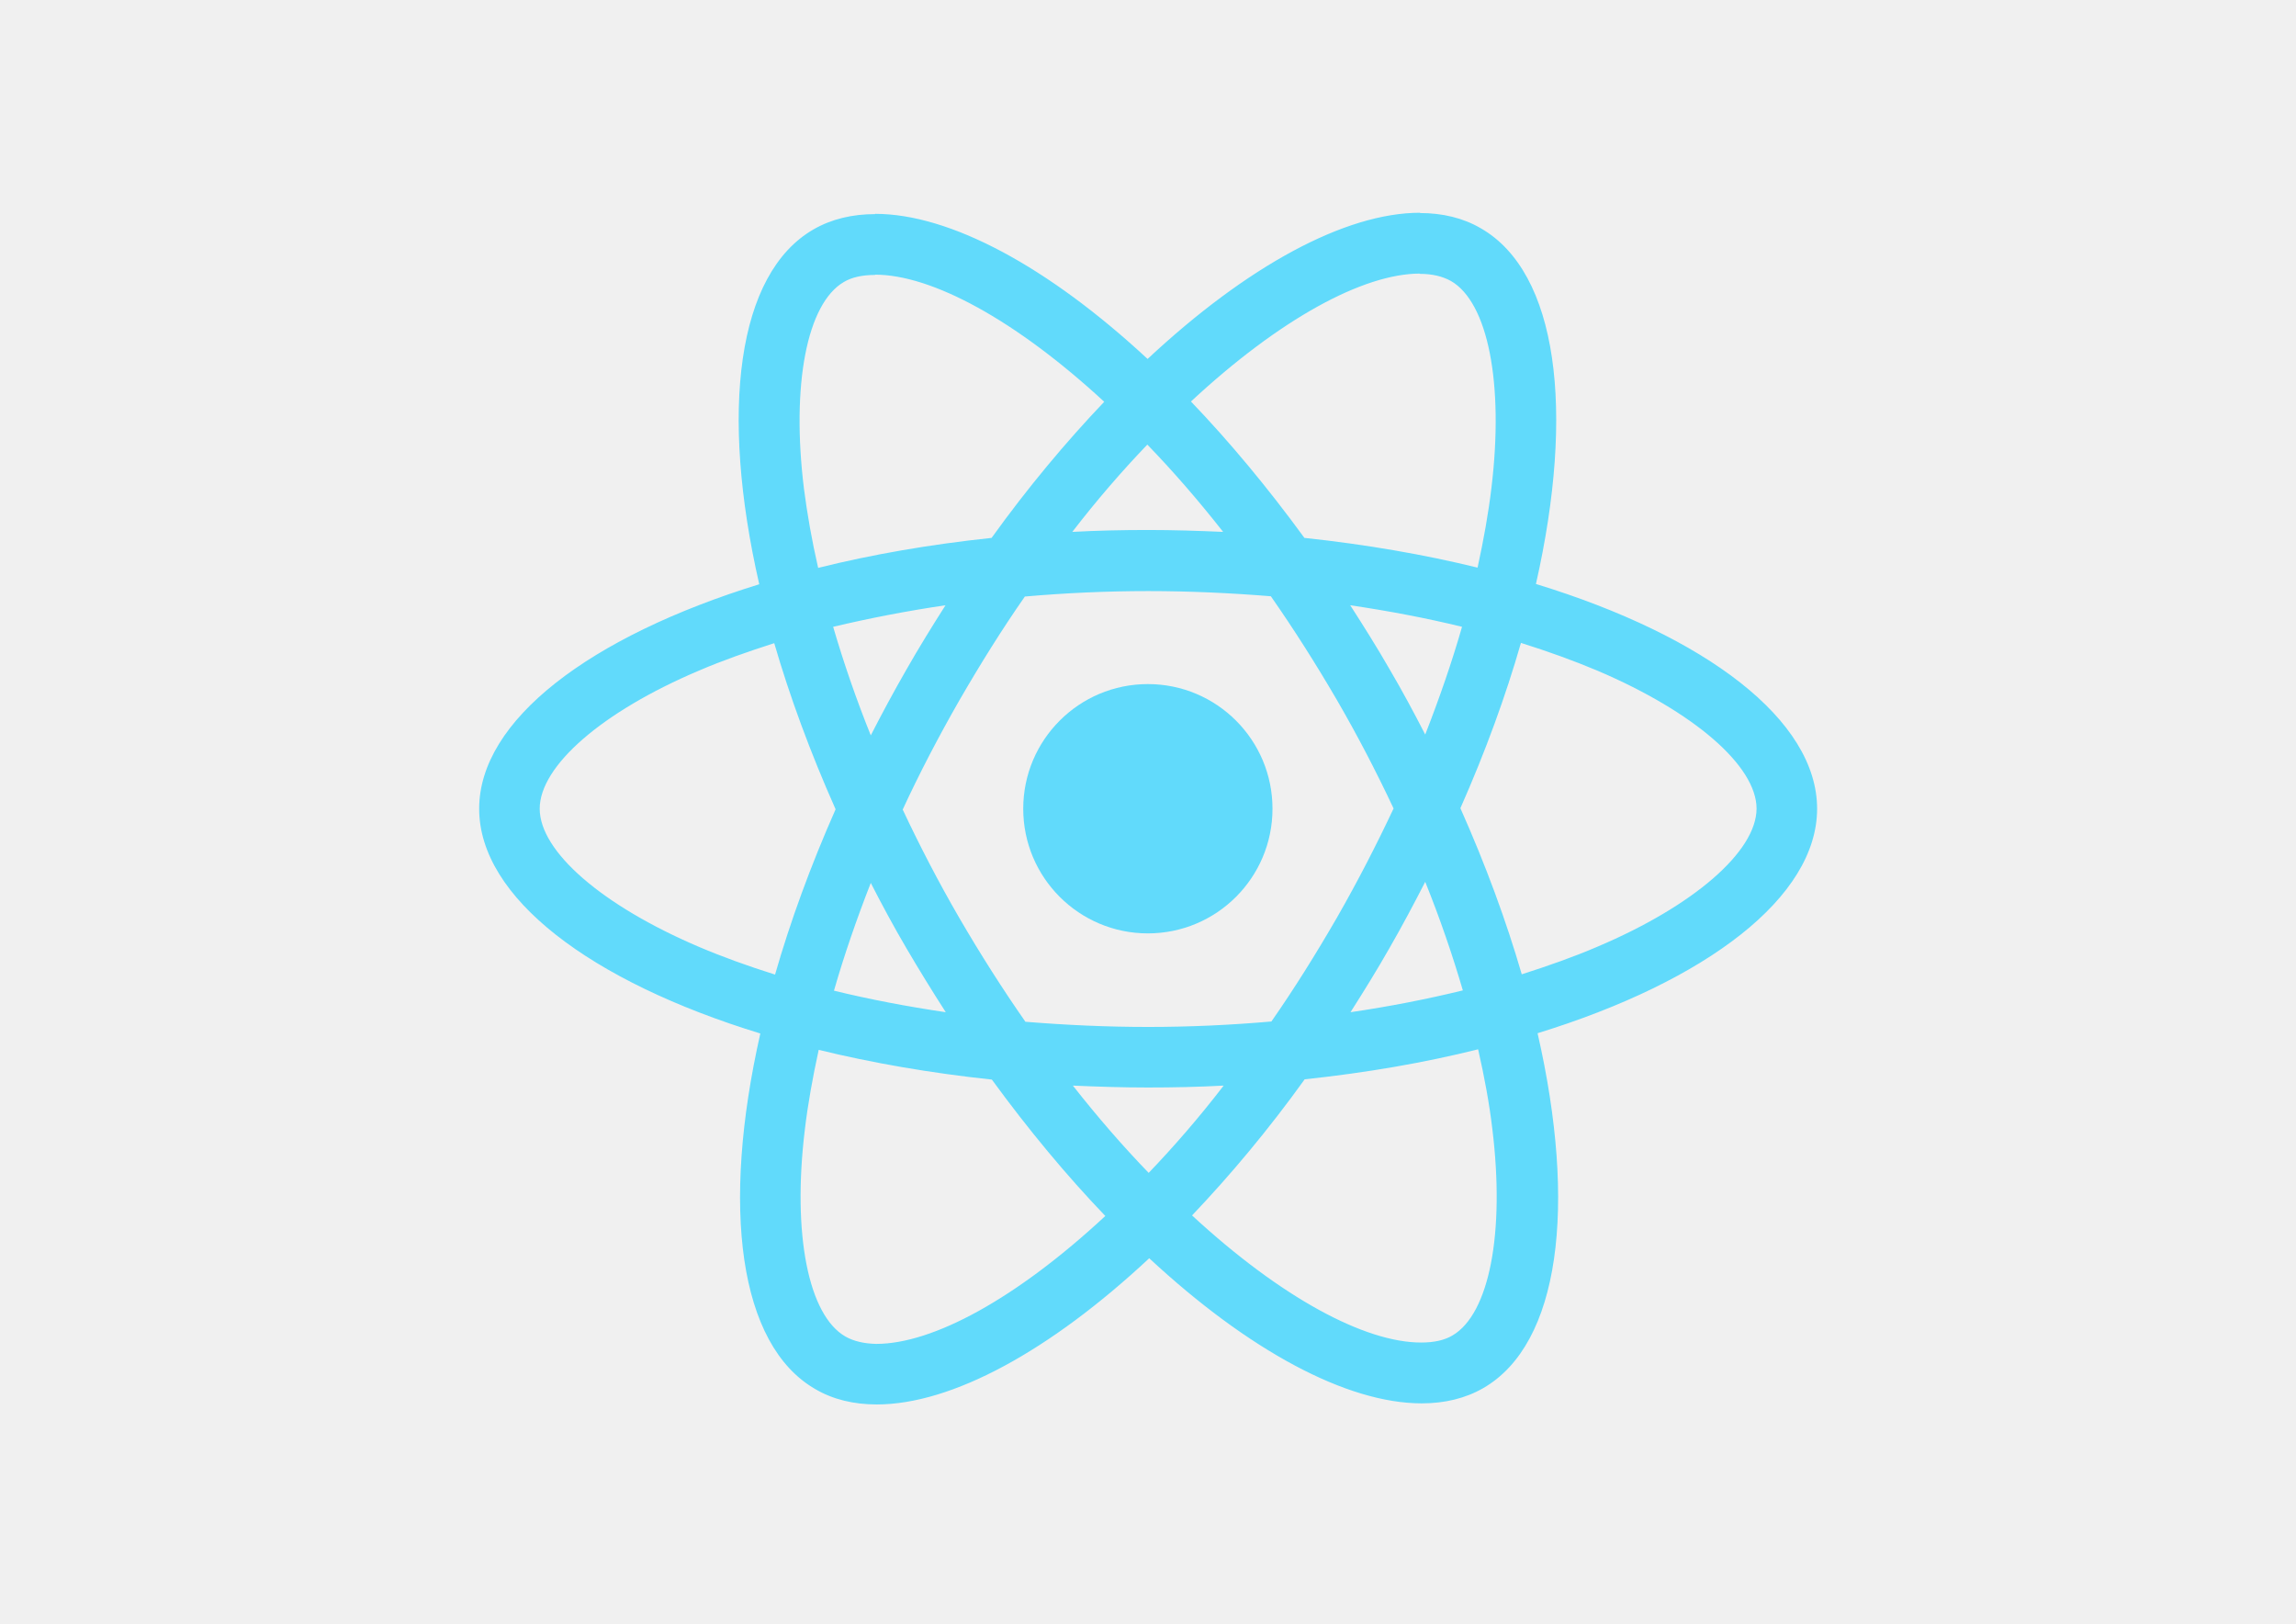
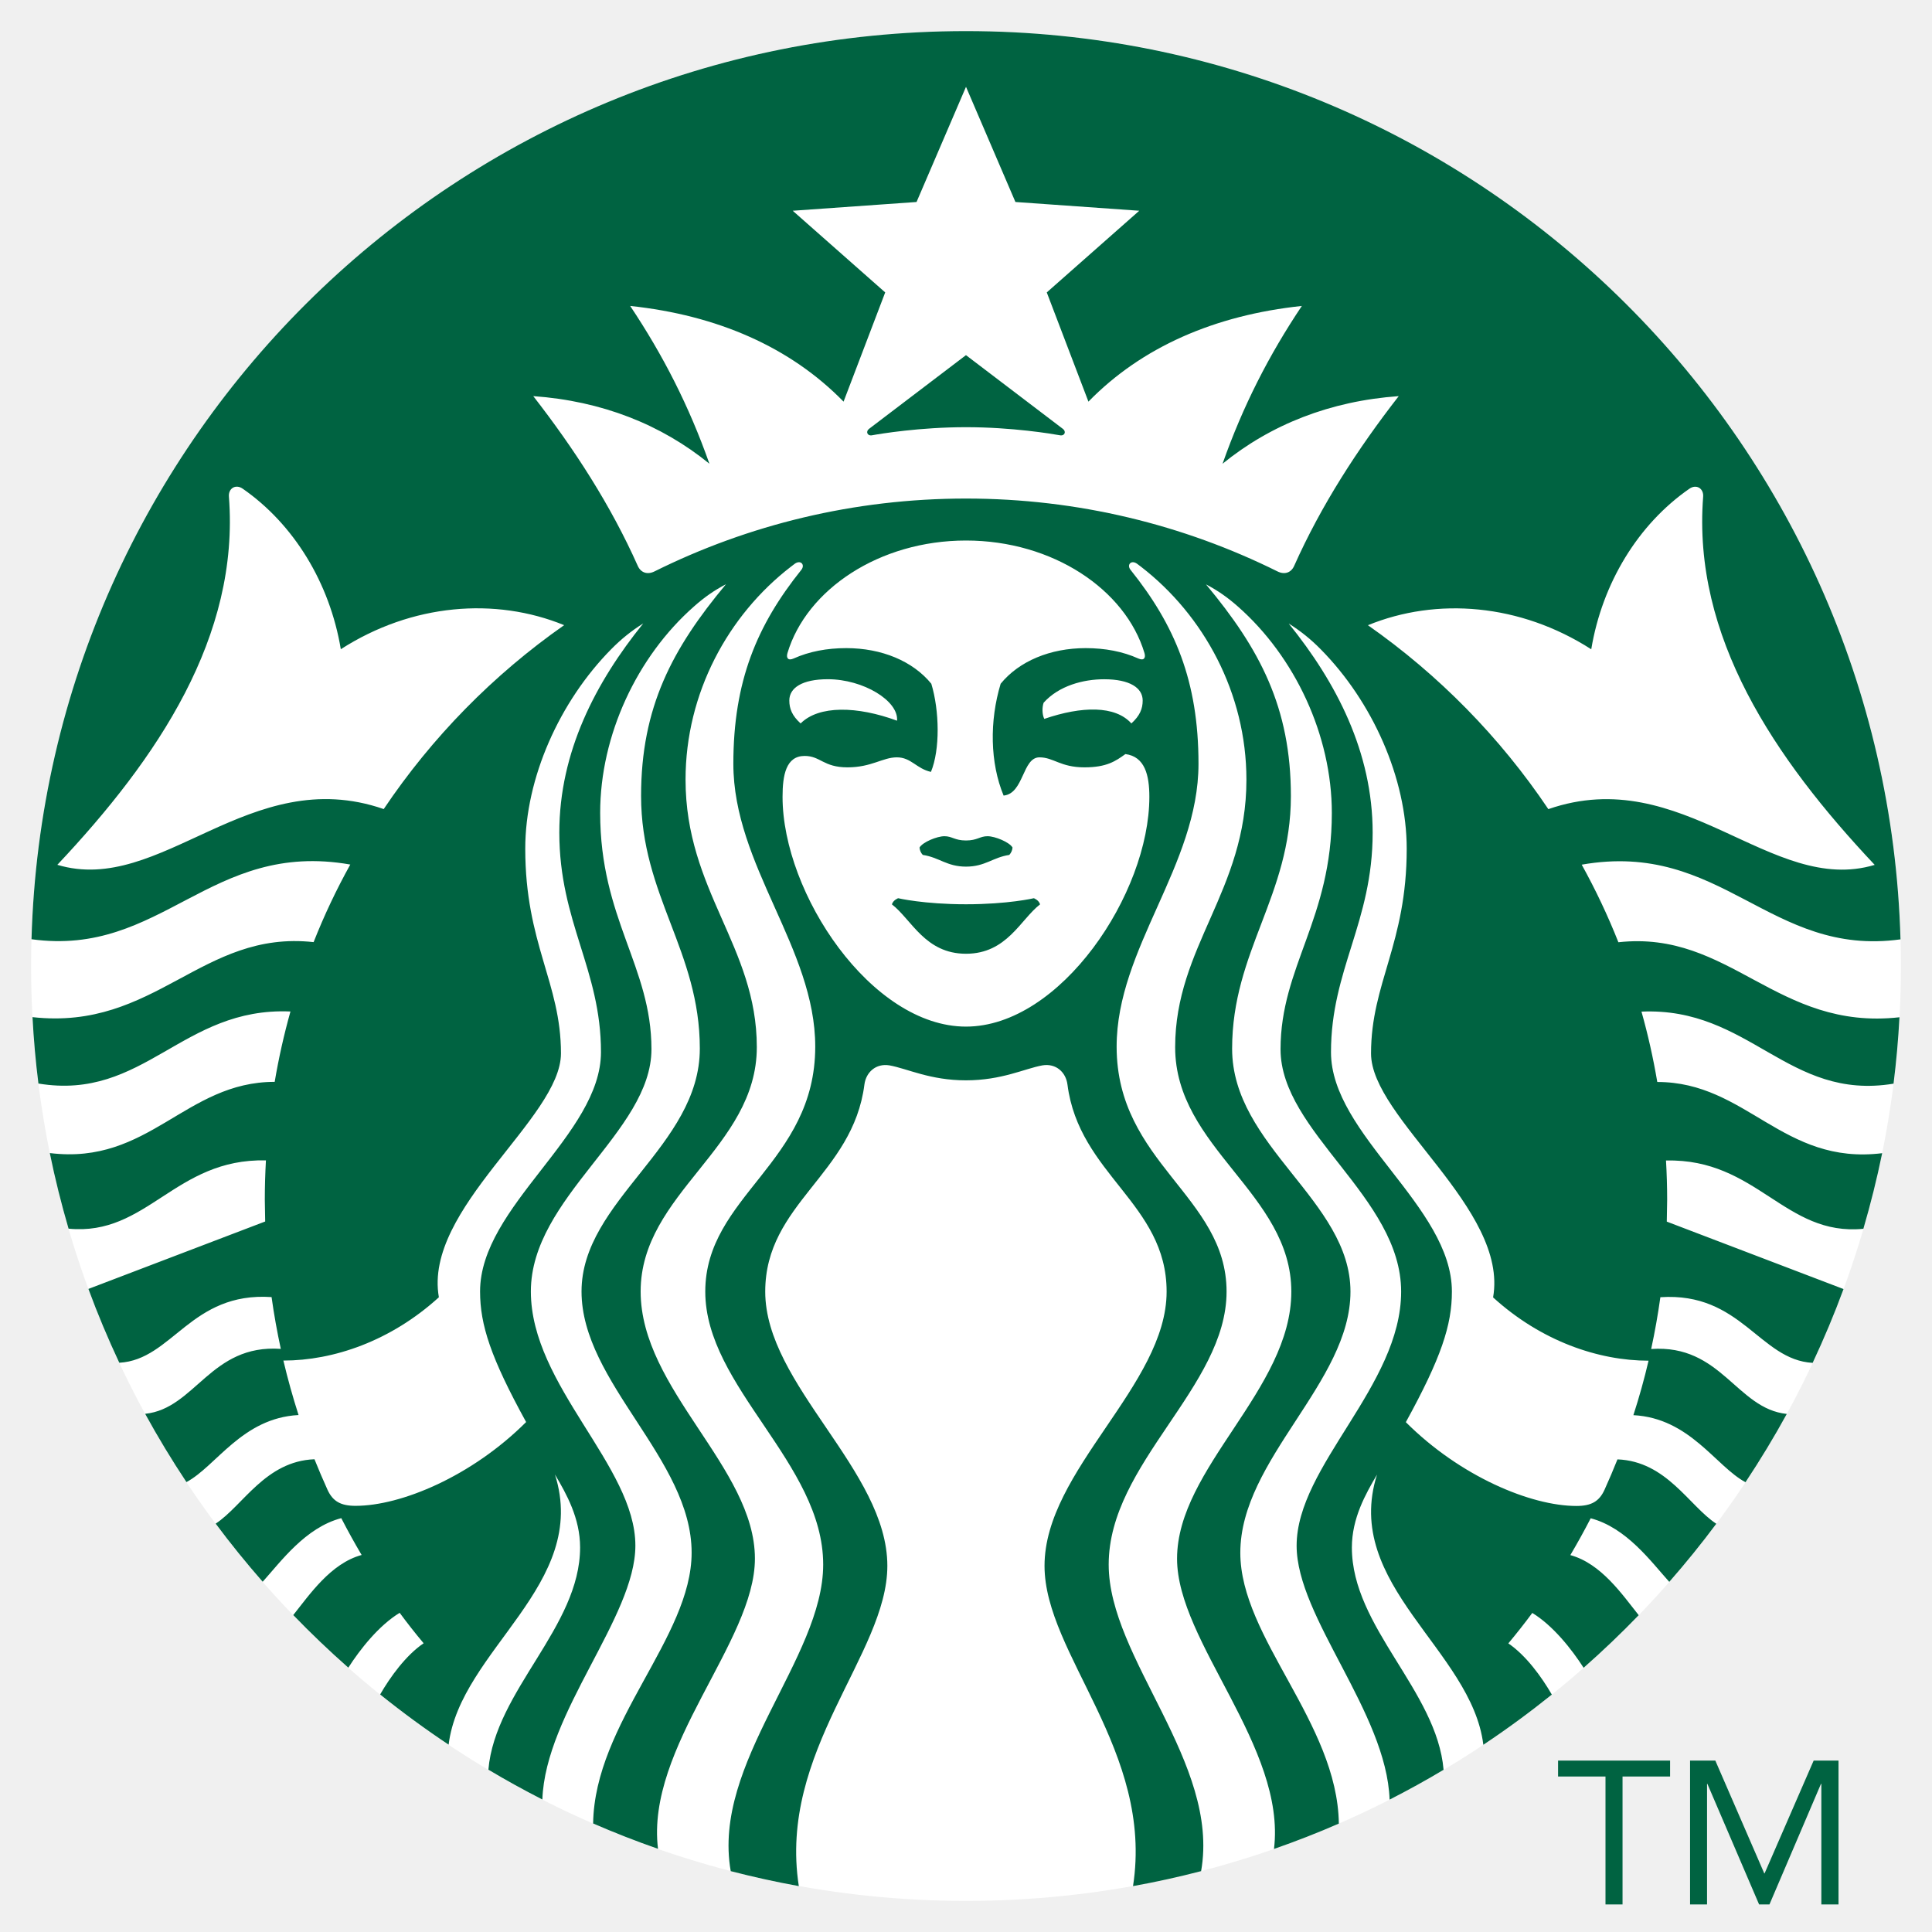
- <svg xmlns="http://www.w3.org/2000/svg" viewBox="0 0 841.9 595.3">
-   <g fill="#61DAFB">
-     <path d="M666.3 296.5c0-32.5-40.7-63.3-103.1-82.4 14.4-63.6 8-114.2-20.2-130.4-6.5-3.8-14.1-5.6-22.4-5.6v22.3c4.6 0 8.3.9 11.4 2.6 13.6 7.8 19.5 37.5 14.9 75.7-1.1 9.4-2.9 19.3-5.1 29.4-19.6-4.8-41-8.5-63.5-10.9-13.5-18.5-27.5-35.3-41.6-50 32.6-30.3 63.2-46.9 84-46.9V78c-27.5 0-63.5 19.6-99.9 53.6-36.4-33.8-72.4-53.2-99.9-53.2v22.3c20.7 0 51.4 16.5 84 46.6-14 14.7-28 31.4-41.3 49.9-22.6 2.4-44 6.1-63.6 11-2.3-10-4-19.7-5.2-29-4.7-38.2 1.1-67.9 14.6-75.8 3-1.8 6.9-2.6 11.5-2.6V78.5c-8.4 0-16 1.8-22.6 5.6-28.1 16.2-34.4 66.7-19.9 130.1-62.2 19.2-102.7 49.9-102.7 82.3 0 32.5 40.7 63.3 103.1 82.4-14.4 63.6-8 114.2 20.2 130.4 6.5 3.8 14.1 5.6 22.5 5.6 27.5 0 63.5-19.6 99.9-53.6 36.4 33.8 72.4 53.2 99.9 53.2 8.4 0 16-1.8 22.6-5.6 28.1-16.2 34.4-66.7 19.9-130.1 62-19.1 102.5-49.9 102.5-82.3zm-130.2-66.7c-3.7 12.9-8.3 26.2-13.5 39.5-4.1-8-8.4-16-13.1-24-4.6-8-9.5-15.8-14.4-23.4 14.2 2.1 27.9 4.7 41 7.9zm-45.8 106.5c-7.8 13.5-15.8 26.3-24.1 38.2-14.9 1.3-30 2-45.2 2-15.1 0-30.2-.7-45-1.9-8.3-11.9-16.4-24.6-24.2-38-7.6-13.1-14.5-26.4-20.8-39.8 6.2-13.4 13.2-26.8 20.7-39.9 7.8-13.5 15.8-26.3 24.1-38.2 14.9-1.3 30-2 45.2-2 15.1 0 30.2.7 45 1.9 8.3 11.9 16.4 24.6 24.2 38 7.6 13.1 14.5 26.4 20.8 39.8-6.3 13.4-13.2 26.8-20.7 39.9zm32.3-13c5.4 13.4 10 26.8 13.8 39.8-13.1 3.2-26.9 5.9-41.2 8 4.9-7.7 9.8-15.6 14.4-23.7 4.6-8 8.9-16.1 13-24.1zM421.2 430c-9.3-9.6-18.6-20.3-27.8-32 9 .4 18.2.7 27.5.7 9.4 0 18.7-.2 27.8-.7-9 11.7-18.3 22.4-27.5 32zm-74.4-58.9c-14.2-2.1-27.9-4.7-41-7.9 3.7-12.9 8.3-26.2 13.5-39.5 4.1 8 8.4 16 13.1 24 4.7 8 9.5 15.8 14.4 23.4zM420.7 163c9.3 9.6 18.6 20.3 27.8 32-9-.4-18.2-.7-27.5-.7-9.4 0-18.7.2-27.8.7 9-11.7 18.3-22.4 27.5-32zm-74 58.9c-4.9 7.7-9.8 15.6-14.4 23.7-4.6 8-8.9 16-13 24-5.4-13.4-10-26.8-13.8-39.8 13.1-3.1 26.9-5.8 41.2-7.9zm-90.5 125.2c-35.4-15.1-58.3-34.9-58.3-50.6 0-15.7 22.9-35.6 58.3-50.6 8.6-3.7 18-7 27.7-10.1 5.7 19.6 13.2 40 22.5 60.9-9.2 20.8-16.6 41.1-22.2 60.6-9.9-3.1-19.3-6.5-28-10.2zM310 490c-13.6-7.8-19.5-37.5-14.9-75.7 1.1-9.4 2.9-19.3 5.1-29.4 19.6 4.8 41 8.5 63.5 10.9 13.5 18.5 27.5 35.3 41.6 50-32.6 30.3-63.2 46.9-84 46.9-4.5-.1-8.3-1-11.3-2.7zm237.2-76.2c4.7 38.2-1.1 67.9-14.6 75.8-3 1.8-6.9 2.6-11.5 2.6-20.7 0-51.4-16.5-84-46.6 14-14.7 28-31.4 41.3-49.9 22.6-2.4 44-6.1 63.6-11 2.3 10.1 4.1 19.8 5.2 29.1zm38.5-66.7c-8.6 3.7-18 7-27.7 10.1-5.7-19.6-13.2-40-22.5-60.9 9.2-20.8 16.6-41.1 22.2-60.6 9.9 3.1 19.3 6.5 28.1 10.2 35.4 15.1 58.3 34.9 58.3 50.6-.1 15.7-23 35.6-58.4 50.6zM320.8 78.4z" />
-     <circle cx="420.9" cy="296.5" r="45.7" />
-     <path d="M520.5 78.1z" />
+ <svg xmlns="http://www.w3.org/2000/svg" class="block" focusable="false" height="62" viewBox="0 0 62 62" width="62">
+   <circle cx="31" cy="31" fill="#FFFFFF" r="30.002" />
+   <path d="M34.017 13.969c-.263-.047-1.531-.26-3.017-.26s-2.754.212-3.017.26c-.151.027-.209-.121-.094-.207.104-.077 3.11-2.365 3.11-2.365l3.109 2.365c.117.086.06.234-.091.207zm-5.194 14.856s-.159.057-.201.197c.63.484 1.064 1.585 2.378 1.585s1.748-1.101 2.377-1.585c-.041-.141-.2-.197-.2-.197s-.823.194-2.177.194-2.177-.194-2.177-.194zm2.177-1.853c-.365 0-.445-.138-.694-.137-.237.001-.697.19-.797.363.007.088.039.167.103.237.532.08.772.376 1.389.376s.856-.296 1.389-.376c.062-.07.096-.148.103-.237-.099-.173-.56-.361-.798-.363-.25-.002-.331.137-.695.137zm29.956 5.673c-.038.717-.102 1.428-.19 2.131-3.396.562-4.61-2.464-8.089-2.312.208.738.377 1.49.507 2.258 2.869-.002 4.025 2.68 7.217 2.285-.168.82-.37 1.629-.603 2.426-2.524.248-3.413-2.26-6.334-2.191.024.416.037.836.037 1.26l-.012.701 5.672 2.164c-.297.807-.629 1.596-.991 2.369-1.705-.094-2.293-2.281-4.887-2.107-.078.561-.177 1.115-.295 1.662 2.253-.158 2.738 1.916 4.352 2.084-.411.75-.854 1.48-1.325 2.191-.956-.512-1.785-2.057-3.598-2.152.186-.574.349-1.156.487-1.748-1.608 0-3.447-.627-4.989-2.031.5-2.846-3.917-5.744-3.917-7.828 0-2.264 1.145-3.517 1.145-6.569 0-2.265-1.1-4.722-2.759-6.401-.321-.326-.65-.59-1.028-.827 1.524 1.886 2.694 4.122 2.694 6.712 0 2.874-1.337 4.391-1.337 7.044 0 2.652 3.88 4.947 3.88 7.682 0 1.076-.344 2.127-1.478 4.191 1.742 1.74 4.011 2.689 5.475 2.689.475 0 .73-.145.9-.518.146-.322.285-.648.416-.977 1.577.061 2.299 1.494 3.172 2.066-.479.643-.982 1.264-1.509 1.865-.585-.648-1.371-1.738-2.522-2.041-.206.4-.424.795-.653 1.182.991.27 1.669 1.27 2.194 1.928-.566.586-1.155 1.148-1.768 1.688-.383-.596-.979-1.352-1.647-1.76-.247.334-.504.66-.769.977.568.385 1.069 1.078 1.396 1.643-.708.568-1.44 1.107-2.198 1.611-.374-3.047-4.533-5.135-3.412-8.67-.368.623-.807 1.402-.807 2.34 0 2.559 2.726 4.59 2.943 7.133-.565.338-1.143.656-1.732.957-.098-2.795-2.984-5.854-2.984-8.148 0-2.561 3.354-5.133 3.354-8.156 0-3.025-3.87-5.119-3.87-7.775 0-2.654 1.646-4.181 1.646-7.583 0-2.492-1.184-5.014-3.013-6.625-.324-.286-.643-.513-1.026-.712 1.725 2.069 2.725 3.946 2.725 6.794 0 3.199-1.886 4.975-1.886 8.107 0 3.133 3.798 4.875 3.798 7.795s-3.535 5.381-3.535 8.381c0 2.729 3.116 5.453 3.162 8.691-.681.297-1.375.568-2.081.814.396-3.271-3.111-6.645-3.111-9.314 0-2.918 3.667-5.426 3.667-8.572 0-3.148-3.728-4.611-3.728-7.842 0-3.229 2.287-5.017 2.287-8.585 0-2.781-1.373-5.282-3.379-6.832l-.127-.096c-.189-.14-.345.029-.211.195 1.42 1.773 2.179 3.566 2.179 6.221 0 3.264-2.627 5.916-2.627 9.078 0 3.732 3.528 4.799 3.528 7.861 0 3.061-3.783 5.51-3.783 8.76 0 3.014 3.58 6.359 2.966 9.838-.718.186-1.446.348-2.185.48.672-4.332-2.84-7.443-2.84-10.277 0-3.068 3.918-5.803 3.918-8.801 0-2.828-2.812-3.752-3.182-6.645-.051-.395-.368-.688-.805-.615-.571.104-1.303.48-2.453.48s-1.882-.377-2.454-.48c-.436-.072-.753.221-.804.615-.369 2.893-3.183 3.816-3.183 6.645 0 2.998 3.919 5.732 3.919 8.801 0 2.834-3.512 5.945-2.841 10.277-.738-.133-1.467-.295-2.185-.48-.614-3.479 2.967-6.824 2.967-9.838 0-3.25-3.784-5.699-3.784-8.76 0-3.062 3.529-4.129 3.529-7.861 0-3.162-2.628-5.813-2.628-9.078 0-2.654.759-4.447 2.18-6.221.133-.166-.022-.335-.212-.195l-.126.096c-2.004 1.546-3.376 4.047-3.376 6.828 0 3.568 2.287 5.356 2.287 8.585 0 3.23-3.728 4.693-3.728 7.842 0 3.146 3.667 5.654 3.667 8.572 0 2.67-3.507 6.043-3.11 9.314-.707-.246-1.401-.518-2.082-.814.047-3.238 3.161-5.963 3.161-8.691 0-3-3.533-5.461-3.533-8.381s3.796-4.662 3.796-7.795c0-3.132-1.885-4.908-1.885-8.107 0-2.848.999-4.725 2.724-6.794-.384.199-.702.426-1.025.712-1.829 1.611-3.012 4.133-3.012 6.625 0 3.402 1.646 4.929 1.646 7.583 0 2.656-3.87 4.75-3.87 7.775 0 3.023 3.354 5.596 3.354 8.156 0 2.295-2.888 5.354-2.985 8.148-.589-.301-1.167-.619-1.732-.957.218-2.543 2.943-4.574 2.943-7.133 0-.938-.438-1.717-.807-2.34 1.121 3.535-3.038 5.623-3.412 8.67-.758-.504-1.491-1.043-2.198-1.611.326-.564.827-1.258 1.396-1.643-.266-.316-.522-.643-.769-.977-.669.408-1.266 1.164-1.648 1.76-.611-.539-1.201-1.102-1.767-1.688.525-.658 1.203-1.658 2.194-1.928-.229-.387-.447-.781-.653-1.182-1.151.303-1.938 1.393-2.522 2.041-.527-.602-1.031-1.223-1.509-1.865.873-.572 1.595-2.006 3.171-2.066.132.328.271.654.417.977.17.373.426.518.9.518 1.464 0 3.732-.949 5.475-2.689-1.134-2.064-1.478-3.115-1.478-4.191 0-2.734 3.88-5.029 3.88-7.682 0-2.653-1.337-4.17-1.337-7.044 0-2.59 1.17-4.826 2.694-6.712-.378.237-.707.501-1.028.827-1.659 1.68-2.759 4.136-2.759 6.401 0 3.052 1.146 4.305 1.146 6.569 0 2.084-4.418 4.982-3.918 7.828-1.542 1.404-3.381 2.031-4.99 2.031.14.592.303 1.174.487 1.748-1.812.096-2.641 1.641-3.598 2.152-.472-.711-.914-1.441-1.325-2.191 1.613-.168 2.099-2.242 4.353-2.084-.118-.547-.218-1.102-.296-1.662-2.594-.174-3.182 2.014-4.887 2.107-.362-.773-.694-1.562-.991-2.369l5.673-2.164-.012-.701c0-.424.013-.844.036-1.26-2.921-.068-3.81 2.439-6.334 2.191-.232-.797-.435-1.605-.602-2.426 3.19.395 4.347-2.287 7.217-2.285.13-.768.299-1.52.506-2.258-3.479-.151-4.693 2.875-8.088 2.312-.089-.703-.152-1.414-.19-2.131 3.947.441 5.427-2.804 9.021-2.407.339-.859.733-1.69 1.177-2.49-4.506-.792-6.036 2.976-10.23 2.397.453-16.171 13.706-29.143 29.989-29.143s29.536 12.972 29.989 29.147c-4.195.579-5.725-3.188-10.23-2.397.443.8.837 1.631 1.177 2.49 3.592-.398 5.072 2.848 9.02 2.407zm-42.852-12.583c-2.209-.903-4.883-.695-7.167.772-.354-2.125-1.507-4.013-3.149-5.152-.227-.157-.463-.008-.442.255.347 4.49-2.278 8.389-5.506 11.816 3.327 1 6.159-3.284 10.474-1.789 1.548-2.305 3.514-4.308 5.79-5.902zm12.896-2.716c-2.785 0-5.118 1.575-5.729 3.61-.047.156.017.257.197.176.501-.225 1.071-.333 1.69-.333 1.136 0 2.137.417 2.729 1.143.262.864.284 2.115-.012 2.829-.468-.105-.636-.467-1.093-.467s-.811.321-1.586.321c-.774 0-.865-.366-1.374-.366-.599 0-.709.617-.709 1.313 0 3.103 2.852 7.373 5.886 7.373 3.033 0 5.885-4.27 5.885-7.373 0-.696-.143-1.292-.769-1.373-.312.225-.599.426-1.313.426-.775 0-.989-.321-1.445-.321-.551 0-.496 1.162-1.15 1.227-.436-1.048-.457-2.392-.095-3.589.593-.726 1.593-1.143 2.729-1.143.619 0 1.193.109 1.689.333.181.081.244-.021.197-.176-.61-2.035-2.942-3.61-5.727-3.61zm4.434 4.452c-.668 0-1.451.205-1.943.753-.051.149-.051.371.021.519 1.211-.415 2.279-.431 2.795.146.275-.25.363-.475.363-.736 0-.403-.41-.682-1.236-.682zm-9.741 1.418c.584-.585 1.815-.56 3.094-.088.056-.636-1.083-1.331-2.221-1.331-.827 0-1.236.279-1.236.683 0 .261.088.487.363.736zm19.194-10.504c-2.199.157-4.109.912-5.654 2.17.656-1.86 1.489-3.487 2.545-5.064-2.8.297-5.141 1.321-6.849 3.071l-1.337-3.505 2.968-2.621-3.974-.281-1.586-3.696-1.587 3.696-3.974.281 2.968 2.621-1.336 3.505c-1.709-1.75-4.05-2.774-6.848-3.071 1.054 1.578 1.887 3.205 2.543 5.064-1.544-1.259-3.454-2.014-5.653-2.17 1.319 1.696 2.488 3.504 3.354 5.448.098.219.308.291.535.178 3.012-1.497 6.406-2.339 9.997-2.339s6.984.843 9.998 2.339c.227.113.437.041.534-.178.867-1.944 2.036-3.752 3.356-5.448zm4.801 13.254c4.313-1.495 7.146 2.788 10.473 1.789-3.228-3.427-5.852-7.326-5.505-11.816.021-.263-.216-.413-.442-.255-1.643 1.139-2.796 3.027-3.149 5.152-2.285-1.467-4.958-1.676-7.167-.772 2.273 1.592 4.24 3.595 5.79 5.902z" fill="#006341" />
+   <g fill="#006341">
+     <path d="M53.595 57.01h-1.526v4.105h-.547v-4.105h-1.522v-.51h3.595v.51zM54.236 56.5h.811l1.57 3.618h.011l1.574-3.618h.798v4.615h-.551v-3.869h-.012l-1.653 3.869h-.333l-1.659-3.869h-.011v3.869h-.545v-4.615z" fill="#006341" />
  </g>
</svg>
